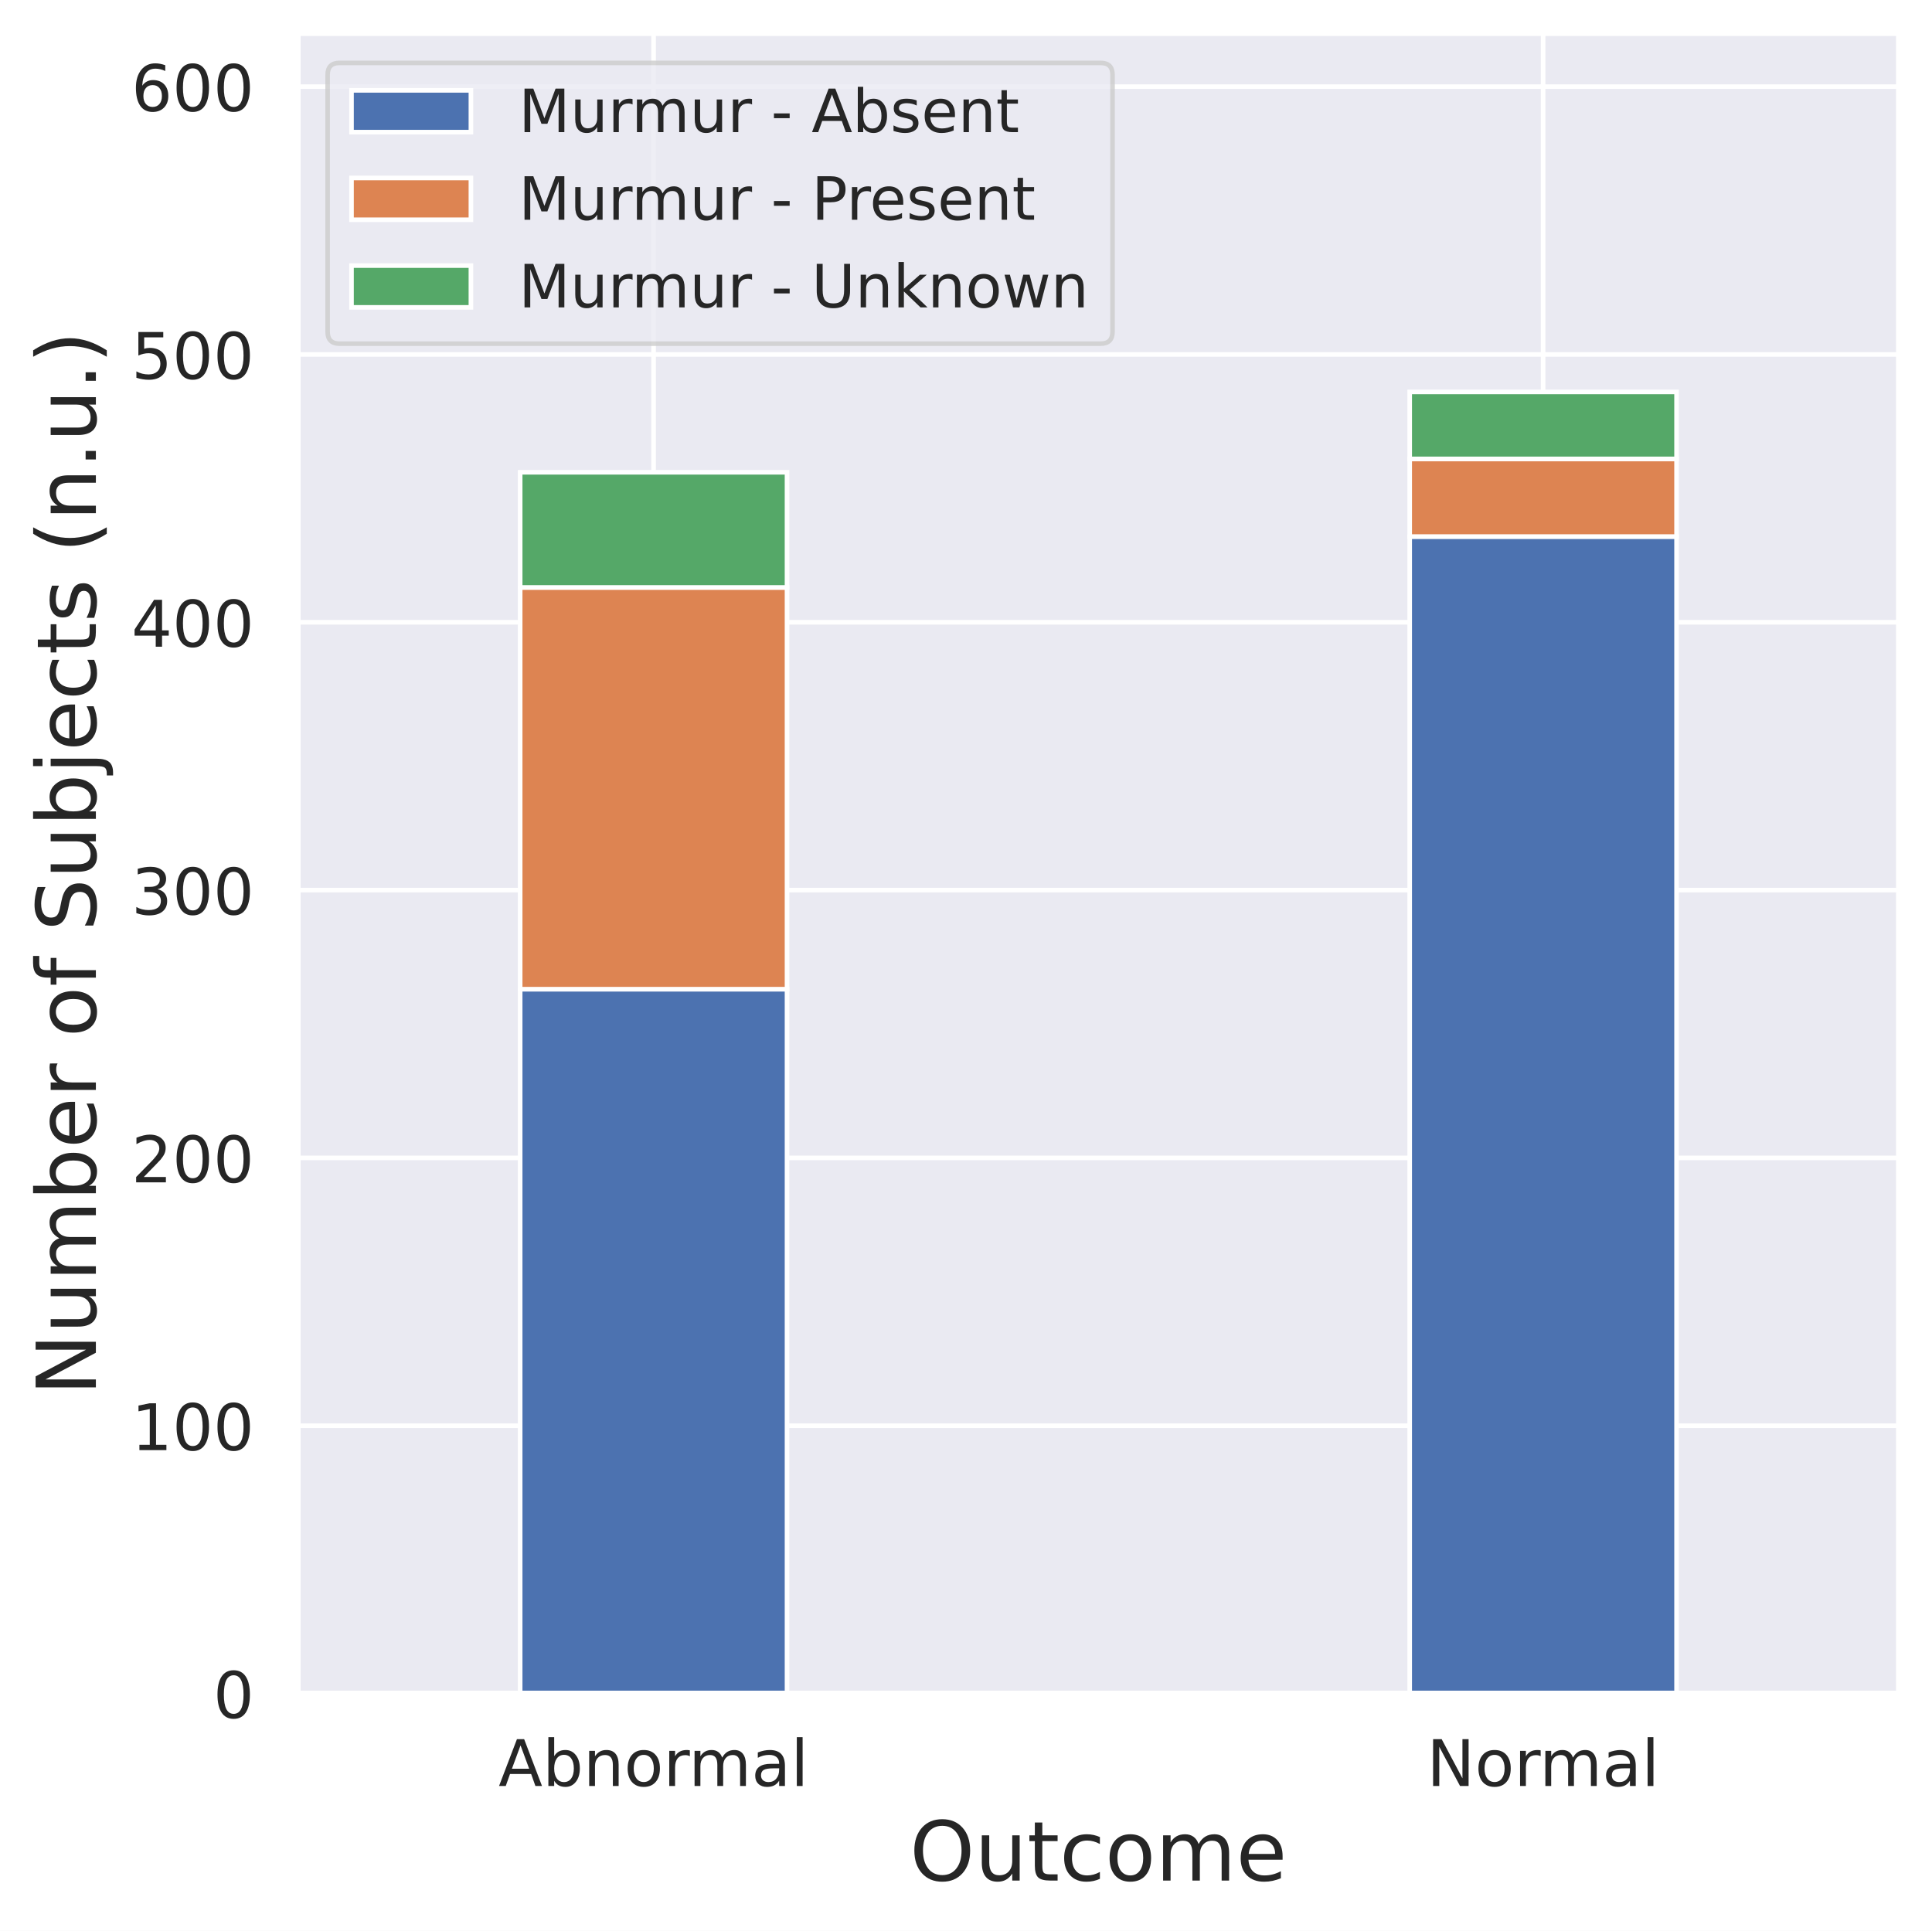
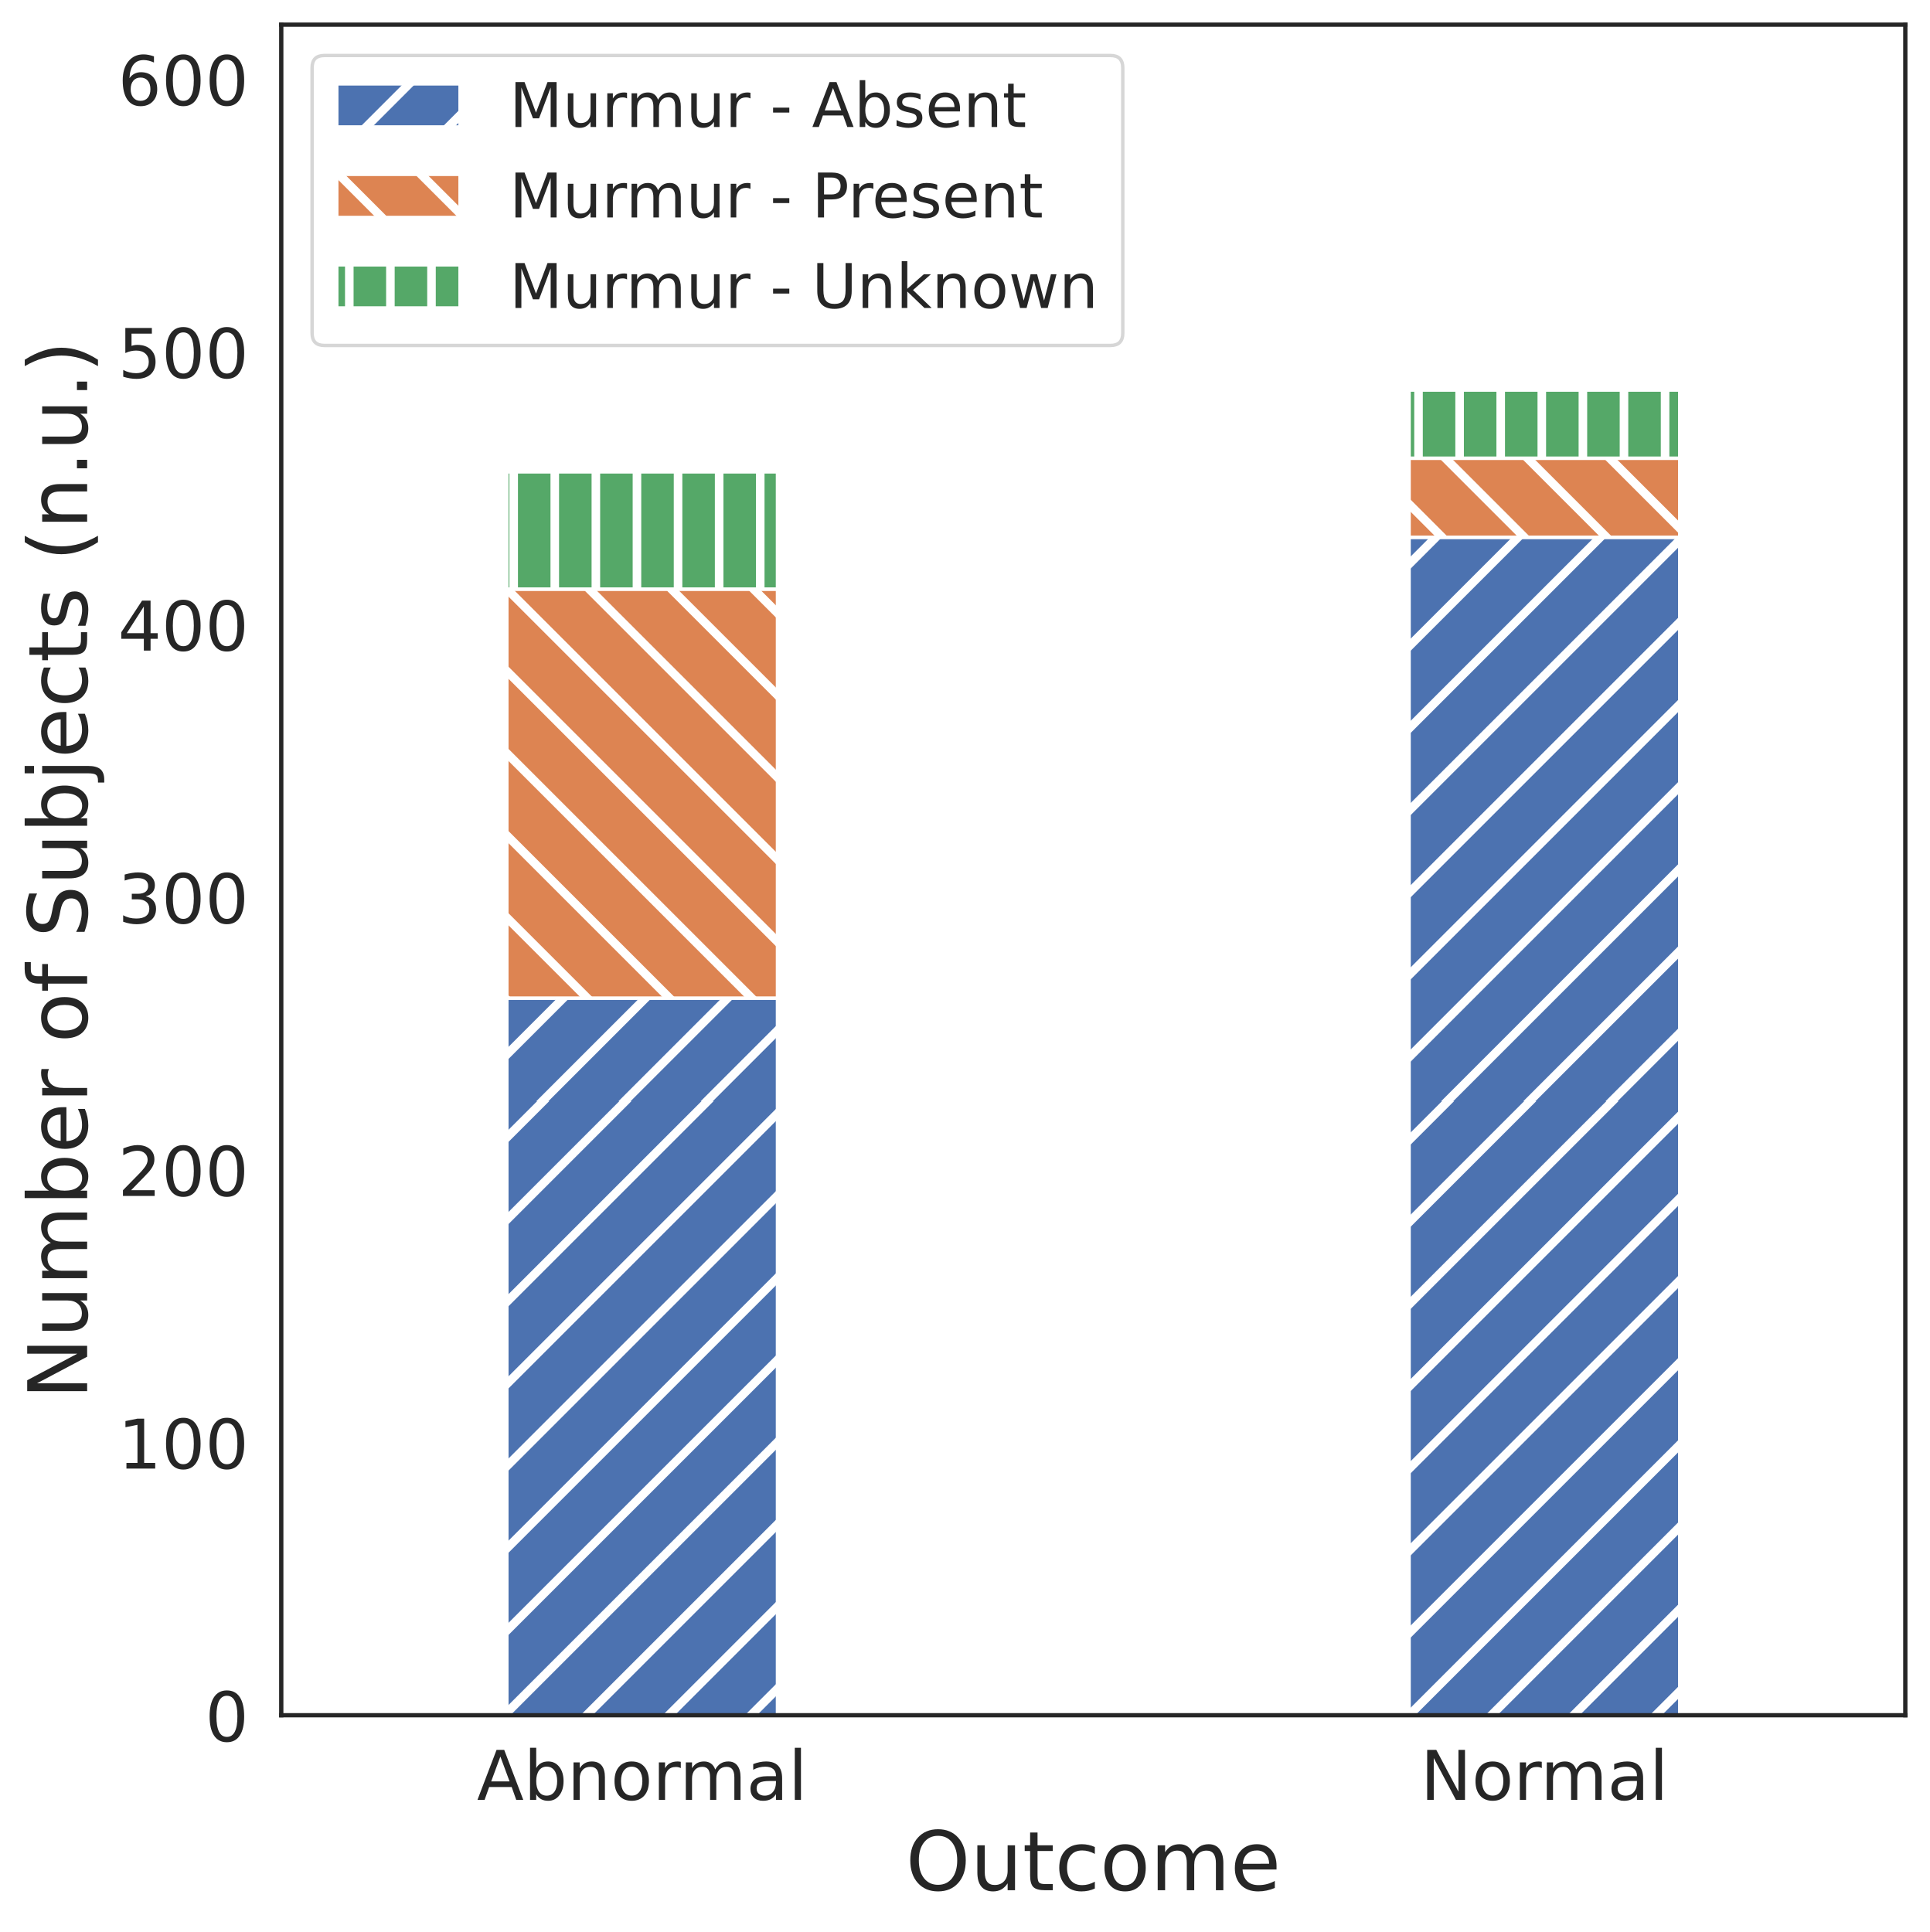
- <svg xmlns="http://www.w3.org/2000/svg" xmlns:xlink="http://www.w3.org/1999/xlink" height="420.49pt" version="1.1" viewBox="0 0 420.703 420.49" width="420.703pt">
+ <svg xmlns="http://www.w3.org/2000/svg" xmlns:xlink="http://www.w3.org/1999/xlink" height="564.064pt" version="1.1" viewBox="0 0 563.383 564.064" width="563.383pt">
  <defs>
    <style type="text/css">*{stroke-linecap:butt;stroke-linejoin:round;}</style>
  </defs>
  <g id="figure_1">
    <g id="patch_1">
-       <path d="M 0 420.49  L 420.703 420.49  L 420.703 0  L 0 0  z " style="fill:#ffffff;" />
+       <path d="M 0 564.064  L 563.383 564.064  L 563.383 0  L 0 0  z " style="fill:#ffffff;" />
    </g>
    <g id="axes_1">
      <g id="patch_2">
-         <path d="M 64.843 368.82  L 413.503 368.82  L 413.503 7.2  L 64.843 7.2  z " style="fill:#eaeaf2;" />
+         <path d="M 82.103 500.78  L 556.183 500.78  L 556.183 7.2  L 82.103 7.2  z " style="fill:#ffffff;" />
      </g>
      <g id="matplotlib.axis_1">
        <g id="xtick_1">
-           <g id="line2d_1">
-             <path clip-path="url(#p088761bc97)" d="M 142.323 368.82  L 142.323 7.2  " style="fill:none;stroke:#ffffff;stroke-linecap:round;" />
-           </g>
          <g id="text_1">
-             <g style="fill:#262626;" transform="translate(108.5634 388.9578)scale(0.14 -0.14)">
+             <g style="fill:#262626;" transform="translate(139.2255 525.4769)scale(0.2 -0.2)">
              <defs>
                <path d="M 34.188 63.188  L 20.797 26.906  L 47.609 26.906  z M 28.609 72.906  L 39.797 72.906  L 67.578 0  L 57.328 0  L 50.688 18.703  L 17.828 18.703  L 11.188 0  L 0.781 0  z " id="DejaVuSans-65" />
                <path d="M 48.688 27.297  Q 48.688 37.203 44.609 42.844  Q 40.531 48.484 33.406 48.484  Q 26.266 48.484 22.188 42.844  Q 18.109 37.203 18.109 27.297  Q 18.109 17.391 22.188 11.75  Q 26.266 6.109 33.406 6.109  Q 40.531 6.109 44.609 11.75  Q 48.688 17.391 48.688 27.297  z M 18.109 46.391  Q 20.953 51.266 25.266 53.625  Q 29.594 56 35.594 56  Q 45.562 56 51.781 48.094  Q 58.016 40.188 58.016 27.297  Q 58.016 14.406 51.781 6.484  Q 45.562 -1.422 35.594 -1.422  Q 29.594 -1.422 25.266 0.953  Q 20.953 3.328 18.109 8.203  L 18.109 0  L 9.078 0  L 9.078 75.984  L 18.109 75.984  z " id="DejaVuSans-98" />
                <path d="M 54.891 33.016  L 54.891 0  L 45.906 0  L 45.906 32.719  Q 45.906 40.484 42.875 44.328  Q 39.844 48.188 33.797 48.188  Q 26.516 48.188 22.312 43.547  Q 18.109 38.922 18.109 30.906  L 18.109 0  L 9.078 0  L 9.078 54.688  L 18.109 54.688  L 18.109 46.188  Q 21.344 51.125 25.703 53.562  Q 30.078 56 35.797 56  Q 45.219 56 50.047 50.172  Q 54.891 44.344 54.891 33.016  z " id="DejaVuSans-110" />
                <path d="M 30.609 48.391  Q 23.391 48.391 19.188 42.75  Q 14.984 37.109 14.984 27.297  Q 14.984 17.484 19.156 11.844  Q 23.344 6.203 30.609 6.203  Q 37.797 6.203 41.984 11.859  Q 46.188 17.531 46.188 27.297  Q 46.188 37.016 41.984 42.703  Q 37.797 48.391 30.609 48.391  z M 30.609 56  Q 42.328 56 49.016 48.375  Q 55.719 40.766 55.719 27.297  Q 55.719 13.875 49.016 6.219  Q 42.328 -1.422 30.609 -1.422  Q 18.844 -1.422 12.172 6.219  Q 5.516 13.875 5.516 27.297  Q 5.516 40.766 12.172 48.375  Q 18.844 56 30.609 56  z " id="DejaVuSans-111" />
                <path d="M 41.109 46.297  Q 39.594 47.172 37.812 47.578  Q 36.031 48 33.891 48  Q 26.266 48 22.188 43.047  Q 18.109 38.094 18.109 28.812  L 18.109 0  L 9.078 0  L 9.078 54.688  L 18.109 54.688  L 18.109 46.188  Q 20.953 51.172 25.484 53.578  Q 30.031 56 36.531 56  Q 37.453 56 38.578 55.875  Q 39.703 55.766 41.062 55.516  z " id="DejaVuSans-114" />
                <path d="M 52 44.188  Q 55.375 50.25 60.062 53.125  Q 64.75 56 71.094 56  Q 79.641 56 84.281 50.016  Q 88.922 44.047 88.922 33.016  L 88.922 0  L 79.891 0  L 79.891 32.719  Q 79.891 40.578 77.094 44.375  Q 74.312 48.188 68.609 48.188  Q 61.625 48.188 57.562 43.547  Q 53.516 38.922 53.516 30.906  L 53.516 0  L 44.484 0  L 44.484 32.719  Q 44.484 40.625 41.703 44.406  Q 38.922 48.188 33.109 48.188  Q 26.219 48.188 22.156 43.531  Q 18.109 38.875 18.109 30.906  L 18.109 0  L 9.078 0  L 9.078 54.688  L 18.109 54.688  L 18.109 46.188  Q 21.188 51.219 25.484 53.609  Q 29.781 56 35.688 56  Q 41.656 56 45.828 52.969  Q 50 49.953 52 44.188  z " id="DejaVuSans-109" />
                <path d="M 34.281 27.484  Q 23.391 27.484 19.188 25  Q 14.984 22.516 14.984 16.5  Q 14.984 11.719 18.141 8.906  Q 21.297 6.109 26.703 6.109  Q 34.188 6.109 38.703 11.406  Q 43.219 16.703 43.219 25.484  L 43.219 27.484  z M 52.203 31.203  L 52.203 0  L 43.219 0  L 43.219 8.297  Q 40.141 3.328 35.547 0.953  Q 30.953 -1.422 24.312 -1.422  Q 15.922 -1.422 10.953 3.297  Q 6 8.016 6 15.922  Q 6 25.141 12.172 29.828  Q 18.359 34.516 30.609 34.516  L 43.219 34.516  L 43.219 35.406  Q 43.219 41.609 39.141 45  Q 35.062 48.391 27.688 48.391  Q 23 48.391 18.547 47.266  Q 14.109 46.141 10.016 43.891  L 10.016 52.203  Q 14.938 54.109 19.578 55.047  Q 24.219 56 28.609 56  Q 40.484 56 46.344 49.844  Q 52.203 43.703 52.203 31.203  z " id="DejaVuSans-97" />
                <path d="M 9.422 75.984  L 18.406 75.984  L 18.406 0  L 9.422 0  z " id="DejaVuSans-108" />
              </defs>
              <use xlink:href="#DejaVuSans-65" />
              <use x="68.408" xlink:href="#DejaVuSans-98" />
              <use x="131.885" xlink:href="#DejaVuSans-110" />
              <use x="195.264" xlink:href="#DejaVuSans-111" />
              <use x="256.445" xlink:href="#DejaVuSans-114" />
              <use x="295.809" xlink:href="#DejaVuSans-109" />
              <use x="393.221" xlink:href="#DejaVuSans-97" />
              <use x="454.5" xlink:href="#DejaVuSans-108" />
            </g>
          </g>
        </g>
        <g id="xtick_2">
-           <g id="line2d_2">
-             <path clip-path="url(#p088761bc97)" d="M 336.023 368.82  L 336.023 7.2  " style="fill:none;stroke:#ffffff;stroke-linecap:round;" />
-           </g>
          <g id="text_2">
-             <g style="fill:#262626;" transform="translate(310.6952 388.9578)scale(0.14 -0.14)">
+             <g style="fill:#262626;" transform="translate(414.6486 525.4769)scale(0.2 -0.2)">
              <defs>
                <path d="M 9.812 72.906  L 23.094 72.906  L 55.422 11.922  L 55.422 72.906  L 64.984 72.906  L 64.984 0  L 51.703 0  L 19.391 60.984  L 19.391 0  L 9.812 0  z " id="DejaVuSans-78" />
              </defs>
              <use xlink:href="#DejaVuSans-78" />
              <use x="74.805" xlink:href="#DejaVuSans-111" />
              <use x="135.986" xlink:href="#DejaVuSans-114" />
              <use x="175.35" xlink:href="#DejaVuSans-109" />
              <use x="272.762" xlink:href="#DejaVuSans-97" />
              <use x="334.041" xlink:href="#DejaVuSans-108" />
            </g>
          </g>
        </g>
        <g id="text_3">
-           <g style="fill:#262626;" transform="translate(198.0966 409.5466)scale(0.18 -0.18)">
+           <g style="fill:#262626;" transform="translate(264.3737 551.8725)scale(0.24 -0.24)">
            <defs>
              <path d="M 39.406 66.219  Q 28.656 66.219 22.328 58.203  Q 16.016 50.203 16.016 36.375  Q 16.016 22.609 22.328 14.594  Q 28.656 6.594 39.406 6.594  Q 50.141 6.594 56.422 14.594  Q 62.703 22.609 62.703 36.375  Q 62.703 50.203 56.422 58.203  Q 50.141 66.219 39.406 66.219  z M 39.406 74.219  Q 54.734 74.219 63.906 63.938  Q 73.094 53.656 73.094 36.375  Q 73.094 19.141 63.906 8.859  Q 54.734 -1.422 39.406 -1.422  Q 24.031 -1.422 14.812 8.828  Q 5.609 19.094 5.609 36.375  Q 5.609 53.656 14.812 63.938  Q 24.031 74.219 39.406 74.219  z " id="DejaVuSans-79" />
              <path d="M 8.5 21.578  L 8.5 54.688  L 17.484 54.688  L 17.484 21.922  Q 17.484 14.156 20.5 10.266  Q 23.531 6.391 29.594 6.391  Q 36.859 6.391 41.078 11.031  Q 45.312 15.672 45.312 23.688  L 45.312 54.688  L 54.297 54.688  L 54.297 0  L 45.312 0  L 45.312 8.406  Q 42.047 3.422 37.719 1  Q 33.406 -1.422 27.688 -1.422  Q 18.266 -1.422 13.375 4.438  Q 8.5 10.297 8.5 21.578  z M 31.109 56  z " id="DejaVuSans-117" />
              <path d="M 18.312 70.219  L 18.312 54.688  L 36.812 54.688  L 36.812 47.703  L 18.312 47.703  L 18.312 18.016  Q 18.312 11.328 20.141 9.422  Q 21.969 7.516 27.594 7.516  L 36.812 7.516  L 36.812 0  L 27.594 0  Q 17.188 0 13.234 3.875  Q 9.281 7.766 9.281 18.016  L 9.281 47.703  L 2.688 47.703  L 2.688 54.688  L 9.281 54.688  L 9.281 70.219  z " id="DejaVuSans-116" />
              <path d="M 48.781 52.594  L 48.781 44.188  Q 44.969 46.297 41.141 47.344  Q 37.312 48.391 33.406 48.391  Q 24.656 48.391 19.812 42.844  Q 14.984 37.312 14.984 27.297  Q 14.984 17.281 19.812 11.734  Q 24.656 6.203 33.406 6.203  Q 37.312 6.203 41.141 7.25  Q 44.969 8.297 48.781 10.406  L 48.781 2.094  Q 45.016 0.344 40.984 -0.531  Q 36.969 -1.422 32.422 -1.422  Q 20.062 -1.422 12.781 6.344  Q 5.516 14.109 5.516 27.297  Q 5.516 40.672 12.859 48.328  Q 20.219 56 33.016 56  Q 37.156 56 41.109 55.141  Q 45.062 54.297 48.781 52.594  z " id="DejaVuSans-99" />
              <path d="M 56.203 29.594  L 56.203 25.203  L 14.891 25.203  Q 15.484 15.922 20.484 11.062  Q 25.484 6.203 34.422 6.203  Q 39.594 6.203 44.453 7.469  Q 49.312 8.734 54.109 11.281  L 54.109 2.781  Q 49.266 0.734 44.188 -0.344  Q 39.109 -1.422 33.891 -1.422  Q 20.797 -1.422 13.156 6.188  Q 5.516 13.812 5.516 26.812  Q 5.516 40.234 12.766 48.109  Q 20.016 56 32.328 56  Q 43.359 56 49.781 48.891  Q 56.203 41.797 56.203 29.594  z M 47.219 32.234  Q 47.125 39.594 43.094 43.984  Q 39.062 48.391 32.422 48.391  Q 24.906 48.391 20.391 44.141  Q 15.875 39.891 15.188 32.172  z " id="DejaVuSans-101" />
            </defs>
            <use xlink:href="#DejaVuSans-79" />
            <use x="78.711" xlink:href="#DejaVuSans-117" />
            <use x="142.09" xlink:href="#DejaVuSans-116" />
            <use x="181.299" xlink:href="#DejaVuSans-99" />
            <use x="236.279" xlink:href="#DejaVuSans-111" />
            <use x="297.461" xlink:href="#DejaVuSans-109" />
            <use x="394.873" xlink:href="#DejaVuSans-101" />
          </g>
        </g>
      </g>
      <g id="matplotlib.axis_2">
        <g id="ytick_1">
-           <g id="line2d_3">
-             <path clip-path="url(#p088761bc97)" d="M 64.843 368.82  L 413.503 368.82  " style="fill:none;stroke:#ffffff;stroke-linecap:round;" />
-           </g>
          <g id="text_4">
-             <g style="fill:#262626;" transform="translate(46.43563 374.1389)scale(0.14 -0.14)">
+             <g style="fill:#262626;" transform="translate(59.8775 508.3784)scale(0.2 -0.2)">
              <defs>
                <path d="M 31.781 66.406  Q 24.172 66.406 20.328 58.906  Q 16.5 51.422 16.5 36.375  Q 16.5 21.391 20.328 13.891  Q 24.172 6.391 31.781 6.391  Q 39.453 6.391 43.281 13.891  Q 47.125 21.391 47.125 36.375  Q 47.125 51.422 43.281 58.906  Q 39.453 66.406 31.781 66.406  z M 31.781 74.219  Q 44.047 74.219 50.516 64.516  Q 56.984 54.828 56.984 36.375  Q 56.984 17.969 50.516 8.266  Q 44.047 -1.422 31.781 -1.422  Q 19.531 -1.422 13.062 8.266  Q 6.594 17.969 6.594 36.375  Q 6.594 54.828 13.062 64.516  Q 19.531 74.219 31.781 74.219  z " id="DejaVuSans-48" />
              </defs>
              <use xlink:href="#DejaVuSans-48" />
            </g>
          </g>
        </g>
        <g id="ytick_2">
-           <g id="line2d_4">
-             <path clip-path="url(#p088761bc97)" d="M 64.843 310.494  L 413.503 310.494  " style="fill:none;stroke:#ffffff;stroke-linecap:round;" />
-           </g>
          <g id="text_5">
-             <g style="fill:#262626;" transform="translate(28.62063 315.8131)scale(0.14 -0.14)">
+             <g style="fill:#262626;" transform="translate(34.4275 428.7688)scale(0.2 -0.2)">
              <defs>
                <path d="M 12.406 8.297  L 28.516 8.297  L 28.516 63.922  L 10.984 60.406  L 10.984 69.391  L 28.422 72.906  L 38.281 72.906  L 38.281 8.297  L 54.391 8.297  L 54.391 0  L 12.406 0  z " id="DejaVuSans-49" />
              </defs>
              <use xlink:href="#DejaVuSans-49" />
              <use x="63.623" xlink:href="#DejaVuSans-48" />
              <use x="127.246" xlink:href="#DejaVuSans-48" />
            </g>
          </g>
        </g>
        <g id="ytick_3">
-           <g id="line2d_5">
-             <path clip-path="url(#p088761bc97)" d="M 64.843 252.168  L 413.503 252.168  " style="fill:none;stroke:#ffffff;stroke-linecap:round;" />
-           </g>
          <g id="text_6">
-             <g style="fill:#262626;" transform="translate(28.62063 257.4873)scale(0.14 -0.14)">
+             <g style="fill:#262626;" transform="translate(34.4275 349.1591)scale(0.2 -0.2)">
              <defs>
                <path d="M 19.188 8.297  L 53.609 8.297  L 53.609 0  L 7.328 0  L 7.328 8.297  Q 12.938 14.109 22.625 23.891  Q 32.328 33.688 34.812 36.531  Q 39.547 41.844 41.422 45.531  Q 43.312 49.219 43.312 52.781  Q 43.312 58.594 39.234 62.25  Q 35.156 65.922 28.609 65.922  Q 23.969 65.922 18.812 64.312  Q 13.672 62.703 7.812 59.422  L 7.812 69.391  Q 13.766 71.781 18.938 73  Q 24.125 74.219 28.422 74.219  Q 39.75 74.219 46.484 68.547  Q 53.219 62.891 53.219 53.422  Q 53.219 48.922 51.531 44.891  Q 49.859 40.875 45.406 35.406  Q 44.188 33.984 37.641 27.219  Q 31.109 20.453 19.188 8.297  z " id="DejaVuSans-50" />
              </defs>
              <use xlink:href="#DejaVuSans-50" />
              <use x="63.623" xlink:href="#DejaVuSans-48" />
              <use x="127.246" xlink:href="#DejaVuSans-48" />
            </g>
          </g>
        </g>
        <g id="ytick_4">
-           <g id="line2d_6">
-             <path clip-path="url(#p088761bc97)" d="M 64.843 193.843  L 413.503 193.843  " style="fill:none;stroke:#ffffff;stroke-linecap:round;" />
-           </g>
          <g id="text_7">
-             <g style="fill:#262626;" transform="translate(28.62063 199.1615)scale(0.14 -0.14)">
+             <g style="fill:#262626;" transform="translate(34.4275 269.5494)scale(0.2 -0.2)">
              <defs>
                <path d="M 40.578 39.312  Q 47.656 37.797 51.625 33  Q 55.609 28.219 55.609 21.188  Q 55.609 10.406 48.188 4.484  Q 40.766 -1.422 27.094 -1.422  Q 22.516 -1.422 17.656 -0.516  Q 12.797 0.391 7.625 2.203  L 7.625 11.719  Q 11.719 9.328 16.594 8.109  Q 21.484 6.891 26.812 6.891  Q 36.078 6.891 40.938 10.547  Q 45.797 14.203 45.797 21.188  Q 45.797 27.641 41.281 31.266  Q 36.766 34.906 28.719 34.906  L 20.219 34.906  L 20.219 43.016  L 29.109 43.016  Q 36.375 43.016 40.234 45.922  Q 44.094 48.828 44.094 54.297  Q 44.094 59.906 40.109 62.906  Q 36.141 65.922 28.719 65.922  Q 24.656 65.922 20.016 65.031  Q 15.375 64.156 9.812 62.312  L 9.812 71.094  Q 15.438 72.656 20.344 73.438  Q 25.25 74.219 29.594 74.219  Q 40.828 74.219 47.359 69.109  Q 53.906 64.016 53.906 55.328  Q 53.906 49.266 50.438 45.094  Q 46.969 40.922 40.578 39.312  z " id="DejaVuSans-51" />
              </defs>
              <use xlink:href="#DejaVuSans-51" />
              <use x="63.623" xlink:href="#DejaVuSans-48" />
              <use x="127.246" xlink:href="#DejaVuSans-48" />
            </g>
          </g>
        </g>
        <g id="ytick_5">
-           <g id="line2d_7">
-             <path clip-path="url(#p088761bc97)" d="M 64.843 135.517  L 413.503 135.517  " style="fill:none;stroke:#ffffff;stroke-linecap:round;" />
-           </g>
          <g id="text_8">
-             <g style="fill:#262626;" transform="translate(28.62063 140.8357)scale(0.14 -0.14)">
+             <g style="fill:#262626;" transform="translate(34.4275 189.9397)scale(0.2 -0.2)">
              <defs>
                <path d="M 37.797 64.312  L 12.891 25.391  L 37.797 25.391  z M 35.203 72.906  L 47.609 72.906  L 47.609 25.391  L 58.016 25.391  L 58.016 17.188  L 47.609 17.188  L 47.609 0  L 37.797 0  L 37.797 17.188  L 4.891 17.188  L 4.891 26.703  z " id="DejaVuSans-52" />
              </defs>
              <use xlink:href="#DejaVuSans-52" />
              <use x="63.623" xlink:href="#DejaVuSans-48" />
              <use x="127.246" xlink:href="#DejaVuSans-48" />
            </g>
          </g>
        </g>
        <g id="ytick_6">
-           <g id="line2d_8">
-             <path clip-path="url(#p088761bc97)" d="M 64.843 77.191  L 413.503 77.191  " style="fill:none;stroke:#ffffff;stroke-linecap:round;" />
-           </g>
          <g id="text_9">
-             <g style="fill:#262626;" transform="translate(28.62063 82.50987)scale(0.14 -0.14)">
+             <g style="fill:#262626;" transform="translate(34.4275 110.33)scale(0.2 -0.2)">
              <defs>
                <path d="M 10.797 72.906  L 49.516 72.906  L 49.516 64.594  L 19.828 64.594  L 19.828 46.734  Q 21.969 47.469 24.109 47.828  Q 26.266 48.188 28.422 48.188  Q 40.625 48.188 47.75 41.5  Q 54.891 34.812 54.891 23.391  Q 54.891 11.625 47.562 5.094  Q 40.234 -1.422 26.906 -1.422  Q 22.312 -1.422 17.547 -0.641  Q 12.797 0.141 7.719 1.703  L 7.719 11.625  Q 12.109 9.234 16.797 8.062  Q 21.484 6.891 26.703 6.891  Q 35.156 6.891 40.078 11.328  Q 45.016 15.766 45.016 23.391  Q 45.016 31 40.078 35.438  Q 35.156 39.891 26.703 39.891  Q 22.75 39.891 18.812 39.016  Q 14.891 38.141 10.797 36.281  z " id="DejaVuSans-53" />
              </defs>
              <use xlink:href="#DejaVuSans-53" />
              <use x="63.623" xlink:href="#DejaVuSans-48" />
              <use x="127.246" xlink:href="#DejaVuSans-48" />
            </g>
          </g>
        </g>
        <g id="ytick_7">
-           <g id="line2d_9">
-             <path clip-path="url(#p088761bc97)" d="M 64.843 18.865  L 413.503 18.865  " style="fill:none;stroke:#ffffff;stroke-linecap:round;" />
-           </g>
          <g id="text_10">
-             <g style="fill:#262626;" transform="translate(28.62063 24.18407)scale(0.14 -0.14)">
+             <g style="fill:#262626;" transform="translate(34.4275 30.72037)scale(0.2 -0.2)">
              <defs>
                <path d="M 33.016 40.375  Q 26.375 40.375 22.484 35.828  Q 18.609 31.297 18.609 23.391  Q 18.609 15.531 22.484 10.953  Q 26.375 6.391 33.016 6.391  Q 39.656 6.391 43.531 10.953  Q 47.406 15.531 47.406 23.391  Q 47.406 31.297 43.531 35.828  Q 39.656 40.375 33.016 40.375  z M 52.594 71.297  L 52.594 62.312  Q 48.875 64.062 45.094 64.984  Q 41.312 65.922 37.594 65.922  Q 27.828 65.922 22.672 59.328  Q 17.531 52.734 16.797 39.406  Q 19.672 43.656 24.016 45.922  Q 28.375 48.188 33.594 48.188  Q 44.578 48.188 50.953 41.516  Q 57.328 34.859 57.328 23.391  Q 57.328 12.156 50.688 5.359  Q 44.047 -1.422 33.016 -1.422  Q 20.359 -1.422 13.672 8.266  Q 6.984 17.969 6.984 36.375  Q 6.984 53.656 15.188 63.938  Q 23.391 74.219 37.203 74.219  Q 40.922 74.219 44.703 73.484  Q 48.484 72.75 52.594 71.297  z " id="DejaVuSans-54" />
              </defs>
              <use xlink:href="#DejaVuSans-54" />
              <use x="63.623" xlink:href="#DejaVuSans-48" />
              <use x="127.246" xlink:href="#DejaVuSans-48" />
            </g>
          </g>
        </g>
        <g id="text_11">
-           <g style="fill:#262626;" transform="translate(20.87719 303.9061)rotate(-90)scale(0.18 -0.18)">
+           <g style="fill:#262626;" transform="translate(25.43625 408.5181)rotate(-90)scale(0.24 -0.24)">
            <defs>
              <path id="DejaVuSans-32" />
              <path d="M 37.109 75.984  L 37.109 68.5  L 28.516 68.5  Q 23.688 68.5 21.797 66.547  Q 19.922 64.594 19.922 59.516  L 19.922 54.688  L 34.719 54.688  L 34.719 47.703  L 19.922 47.703  L 19.922 0  L 10.891 0  L 10.891 47.703  L 2.297 47.703  L 2.297 54.688  L 10.891 54.688  L 10.891 58.5  Q 10.891 67.625 15.141 71.797  Q 19.391 75.984 28.609 75.984  z " id="DejaVuSans-102" />
              <path d="M 53.516 70.516  L 53.516 60.891  Q 47.906 63.578 42.922 64.891  Q 37.938 66.219 33.297 66.219  Q 25.25 66.219 20.875 63.094  Q 16.5 59.969 16.5 54.203  Q 16.5 49.359 19.406 46.891  Q 22.312 44.438 30.422 42.922  L 36.375 41.703  Q 47.406 39.594 52.656 34.297  Q 57.906 29 57.906 20.125  Q 57.906 9.516 50.797 4.047  Q 43.703 -1.422 29.984 -1.422  Q 24.812 -1.422 18.969 -0.25  Q 13.141 0.922 6.891 3.219  L 6.891 13.375  Q 12.891 10.016 18.656 8.297  Q 24.422 6.594 29.984 6.594  Q 38.422 6.594 43.016 9.906  Q 47.609 13.234 47.609 19.391  Q 47.609 24.75 44.312 27.781  Q 41.016 30.812 33.5 32.328  L 27.484 33.5  Q 16.453 35.688 11.516 40.375  Q 6.594 45.062 6.594 53.422  Q 6.594 63.094 13.406 68.656  Q 20.219 74.219 32.172 74.219  Q 37.312 74.219 42.625 73.281  Q 47.953 72.359 53.516 70.516  z " id="DejaVuSans-83" />
              <path d="M 9.422 54.688  L 18.406 54.688  L 18.406 -0.984  Q 18.406 -11.422 14.422 -16.109  Q 10.453 -20.797 1.609 -20.797  L -1.812 -20.797  L -1.812 -13.188  L 0.594 -13.188  Q 5.719 -13.188 7.562 -10.812  Q 9.422 -8.453 9.422 -0.984  z M 9.422 75.984  L 18.406 75.984  L 18.406 64.594  L 9.422 64.594  z " id="DejaVuSans-106" />
              <path d="M 44.281 53.078  L 44.281 44.578  Q 40.484 46.531 36.375 47.5  Q 32.281 48.484 27.875 48.484  Q 21.188 48.484 17.844 46.438  Q 14.5 44.391 14.5 40.281  Q 14.5 37.156 16.891 35.375  Q 19.281 33.594 26.516 31.984  L 29.594 31.297  Q 39.156 29.25 43.188 25.516  Q 47.219 21.781 47.219 15.094  Q 47.219 7.469 41.188 3.016  Q 35.156 -1.422 24.609 -1.422  Q 20.219 -1.422 15.453 -0.562  Q 10.688 0.297 5.422 2  L 5.422 11.281  Q 10.406 8.688 15.234 7.391  Q 20.062 6.109 24.812 6.109  Q 31.156 6.109 34.562 8.281  Q 37.984 10.453 37.984 14.406  Q 37.984 18.062 35.516 20.016  Q 33.062 21.969 24.703 23.781  L 21.578 24.516  Q 13.234 26.266 9.516 29.906  Q 5.812 33.547 5.812 39.891  Q 5.812 47.609 11.281 51.797  Q 16.75 56 26.812 56  Q 31.781 56 36.172 55.266  Q 40.578 54.547 44.281 53.078  z " id="DejaVuSans-115" />
              <path d="M 31 75.875  Q 24.469 64.656 21.281 53.656  Q 18.109 42.672 18.109 31.391  Q 18.109 20.125 21.312 9.062  Q 24.516 -2 31 -13.188  L 23.188 -13.188  Q 15.875 -1.703 12.234 9.375  Q 8.594 20.453 8.594 31.391  Q 8.594 42.281 12.203 53.312  Q 15.828 64.359 23.188 75.875  z " id="DejaVuSans-40" />
              <path d="M 10.688 12.406  L 21 12.406  L 21 0  L 10.688 0  z " id="DejaVuSans-46" />
              <path d="M 8.016 75.875  L 15.828 75.875  Q 23.141 64.359 26.781 53.312  Q 30.422 42.281 30.422 31.391  Q 30.422 20.453 26.781 9.375  Q 23.141 -1.703 15.828 -13.188  L 8.016 -13.188  Q 14.5 -2 17.703 9.062  Q 20.906 20.125 20.906 31.391  Q 20.906 42.672 17.703 53.656  Q 14.5 64.656 8.016 75.875  z " id="DejaVuSans-41" />
            </defs>
            <use xlink:href="#DejaVuSans-78" />
            <use x="74.805" xlink:href="#DejaVuSans-117" />
            <use x="138.184" xlink:href="#DejaVuSans-109" />
            <use x="235.596" xlink:href="#DejaVuSans-98" />
            <use x="299.072" xlink:href="#DejaVuSans-101" />
            <use x="360.596" xlink:href="#DejaVuSans-114" />
            <use x="401.709" xlink:href="#DejaVuSans-32" />
            <use x="433.496" xlink:href="#DejaVuSans-111" />
            <use x="494.678" xlink:href="#DejaVuSans-102" />
            <use x="529.883" xlink:href="#DejaVuSans-32" />
            <use x="561.67" xlink:href="#DejaVuSans-83" />
            <use x="625.146" xlink:href="#DejaVuSans-117" />
            <use x="688.525" xlink:href="#DejaVuSans-98" />
            <use x="752.002" xlink:href="#DejaVuSans-106" />
            <use x="779.785" xlink:href="#DejaVuSans-101" />
            <use x="841.309" xlink:href="#DejaVuSans-99" />
            <use x="896.289" xlink:href="#DejaVuSans-116" />
            <use x="935.498" xlink:href="#DejaVuSans-115" />
            <use x="987.598" xlink:href="#DejaVuSans-32" />
            <use x="1019.385" xlink:href="#DejaVuSans-40" />
            <use x="1058.398" xlink:href="#DejaVuSans-110" />
            <use x="1121.777" xlink:href="#DejaVuSans-46" />
            <use x="1153.564" xlink:href="#DejaVuSans-117" />
            <use x="1216.943" xlink:href="#DejaVuSans-46" />
            <use x="1248.73" xlink:href="#DejaVuSans-41" />
          </g>
        </g>
      </g>
      <g id="patch_3">
-         <path clip-path="url(#p088761bc97)" d="M 113.268 368.82  L 171.378 368.82  L 171.378 215.423  L 113.268 215.423  z " style="fill:#4c72b0;stroke:#ffffff;stroke-linejoin:miter;" />
+         <path clip-path="url(#p13480ea7cc)" d="M 147.947 500.78  L 226.96 500.78  L 226.96 291.407  L 147.947 291.407  z " style="fill:url(#h28658160ae);stroke:#ffffff;stroke-linejoin:miter;" />
      </g>
      <g id="patch_4">
-         <path clip-path="url(#p088761bc97)" d="M 306.968 368.82  L 365.078 368.82  L 365.078 116.853  L 306.968 116.853  z " style="fill:#4c72b0;stroke:#ffffff;stroke-linejoin:miter;" />
+         <path clip-path="url(#p13480ea7cc)" d="M 411.325 500.78  L 490.338 500.78  L 490.338 156.866  L 411.325 156.866  z " style="fill:url(#h28658160ae);stroke:#ffffff;stroke-linejoin:miter;" />
      </g>
      <g id="patch_5">
-         <path clip-path="url(#p088761bc97)" d="M 113.268 215.423  L 171.378 215.423  L 171.378 127.934  L 113.268 127.934  z " style="fill:#dd8452;stroke:#ffffff;stroke-linejoin:miter;" />
+         <path clip-path="url(#p13480ea7cc)" d="M 147.947 291.407  L 226.96 291.407  L 226.96 171.992  L 147.947 171.992  z " style="fill:url(#h23bd587da6);stroke:#ffffff;stroke-linejoin:miter;" />
      </g>
      <g id="patch_6">
-         <path clip-path="url(#p088761bc97)" d="M 306.968 116.853  L 365.078 116.853  L 365.078 99.938  L 306.968 99.938  z " style="fill:#dd8452;stroke:#ffffff;stroke-linejoin:miter;" />
+         <path clip-path="url(#p13480ea7cc)" d="M 411.325 156.866  L 490.338 156.866  L 490.338 133.779  L 411.325 133.779  z " style="fill:url(#h23bd587da6);stroke:#ffffff;stroke-linejoin:miter;" />
      </g>
      <g id="patch_7">
-         <path clip-path="url(#p088761bc97)" d="M 113.268 127.934  L 171.378 127.934  L 171.378 102.854  L 113.268 102.854  z " style="fill:#55a868;stroke:#ffffff;stroke-linejoin:miter;" />
+         <path clip-path="url(#p13480ea7cc)" d="M 147.947 171.992  L 226.96 171.992  L 226.96 137.76  L 147.947 137.76  z " style="fill:url(#hb7b09a777a);stroke:#ffffff;stroke-linejoin:miter;" />
      </g>
      <g id="patch_8">
-         <path clip-path="url(#p088761bc97)" d="M 306.968 99.938  L 365.078 99.938  L 365.078 85.357  L 306.968 85.357  z " style="fill:#55a868;stroke:#ffffff;stroke-linejoin:miter;" />
+         <path clip-path="url(#p13480ea7cc)" d="M 411.325 133.779  L 490.338 133.779  L 490.338 113.877  L 411.325 113.877  z " style="fill:url(#hb7b09a777a);stroke:#ffffff;stroke-linejoin:miter;" />
      </g>
      <g id="patch_9">
-         <path d="M 64.843 368.82  L 64.843 7.2  " style="fill:none;stroke:#ffffff;stroke-linecap:square;stroke-linejoin:miter;stroke-width:1.25;" />
+         <path d="M 82.103 500.78  L 82.103 7.2  " style="fill:none;stroke:#262626;stroke-linecap:square;stroke-linejoin:miter;stroke-width:1.25;" />
      </g>
      <g id="patch_10">
-         <path d="M 413.503 368.82  L 413.503 7.2  " style="fill:none;stroke:#ffffff;stroke-linecap:square;stroke-linejoin:miter;stroke-width:1.25;" />
+         <path d="M 556.183 500.78  L 556.183 7.2  " style="fill:none;stroke:#262626;stroke-linecap:square;stroke-linejoin:miter;stroke-width:1.25;" />
      </g>
      <g id="patch_11">
-         <path d="M 64.843 368.82  L 413.503 368.82  " style="fill:none;stroke:#ffffff;stroke-linecap:square;stroke-linejoin:miter;stroke-width:1.25;" />
+         <path d="M 82.103 500.78  L 556.183 500.78  " style="fill:none;stroke:#262626;stroke-linecap:square;stroke-linejoin:miter;stroke-width:1.25;" />
      </g>
      <g id="patch_12">
-         <path d="M 64.843 7.2  L 413.503 7.2  " style="fill:none;stroke:#ffffff;stroke-linecap:square;stroke-linejoin:miter;stroke-width:1.25;" />
+         <path d="M 82.103 7.2  L 556.183 7.2  " style="fill:none;stroke:#262626;stroke-linecap:square;stroke-linejoin:miter;stroke-width:1.25;" />
      </g>
      <g id="legend_1">
        <g id="patch_13">
-           <path d="M 73.943 74.845  L 239.659 74.845  Q 242.259 74.845 242.259 72.245  L 242.259 16.3  Q 242.259 13.7 239.659 13.7  L 73.943 13.7  Q 71.343 13.7 71.343 16.3  L 71.343 72.245  Q 71.343 74.845 73.943 74.845  z " style="fill:#eaeaf2;opacity:0.8;stroke:#cccccc;stroke-linejoin:miter;" />
+           <path d="M 94.703 100.862  L 324.155 100.862  Q 327.755 100.862 327.755 97.262  L 327.755 19.8  Q 327.755 16.2 324.155 16.2  L 94.703 16.2  Q 91.103 16.2 91.103 19.8  L 91.103 97.262  Q 91.103 100.862 94.703 100.862  z " style="fill:#ffffff;opacity:0.8;stroke:#cccccc;stroke-linejoin:miter;" />
        </g>
        <g id="patch_14">
-           <path d="M 76.543 28.778  L 102.543 28.778  L 102.543 19.678  L 76.543 19.678  z " style="fill:#4c72b0;stroke:#ffffff;stroke-linejoin:miter;" />
+           <path d="M 98.302 37.077  L 134.303 37.077  L 134.303 24.477  L 98.302 24.477  z " style="fill:url(#h28658160ae);stroke:#ffffff;stroke-linejoin:miter;" />
        </g>
        <g id="text_12">
-           <g style="fill:#262626;" transform="translate(112.9431 28.77797)scale(0.13 -0.13)">
+           <g style="fill:#262626;" transform="translate(148.7025 37.07719)scale(0.18 -0.18)">
            <defs>
              <path d="M 9.812 72.906  L 24.516 72.906  L 43.109 23.297  L 61.812 72.906  L 76.516 72.906  L 76.516 0  L 66.891 0  L 66.891 64.016  L 48.094 14.016  L 38.188 14.016  L 19.391 64.016  L 19.391 0  L 9.812 0  z " id="DejaVuSans-77" />
              <path d="M 4.891 31.391  L 31.203 31.391  L 31.203 23.391  L 4.891 23.391  z " id="DejaVuSans-45" />
            </defs>
            <use xlink:href="#DejaVuSans-77" />
            <use x="86.279" xlink:href="#DejaVuSans-117" />
            <use x="149.658" xlink:href="#DejaVuSans-114" />
            <use x="189.021" xlink:href="#DejaVuSans-109" />
            <use x="286.434" xlink:href="#DejaVuSans-117" />
            <use x="349.812" xlink:href="#DejaVuSans-114" />
            <use x="390.926" xlink:href="#DejaVuSans-32" />
            <use x="422.713" xlink:href="#DejaVuSans-45" />
            <use x="458.797" xlink:href="#DejaVuSans-32" />
            <use x="490.584" xlink:href="#DejaVuSans-65" />
            <use x="558.992" xlink:href="#DejaVuSans-98" />
            <use x="622.469" xlink:href="#DejaVuSans-115" />
            <use x="674.568" xlink:href="#DejaVuSans-101" />
            <use x="736.092" xlink:href="#DejaVuSans-110" />
            <use x="799.471" xlink:href="#DejaVuSans-116" />
          </g>
        </g>
        <g id="patch_15">
-           <path d="M 76.543 47.86  L 102.543 47.86  L 102.543 38.76  L 76.543 38.76  z " style="fill:#dd8452;stroke:#ffffff;stroke-linejoin:miter;" />
+           <path d="M 98.302 63.498  L 134.303 63.498  L 134.303 50.898  L 98.302 50.898  z " style="fill:url(#h23bd587da6);stroke:#ffffff;stroke-linejoin:miter;" />
        </g>
        <g id="text_13">
-           <g style="fill:#262626;" transform="translate(112.9431 47.85953)scale(0.13 -0.13)">
+           <g style="fill:#262626;" transform="translate(148.7025 63.49781)scale(0.18 -0.18)">
            <defs>
              <path d="M 19.672 64.797  L 19.672 37.406  L 32.078 37.406  Q 38.969 37.406 42.719 40.969  Q 46.484 44.531 46.484 51.125  Q 46.484 57.672 42.719 61.234  Q 38.969 64.797 32.078 64.797  z M 9.812 72.906  L 32.078 72.906  Q 44.344 72.906 50.609 67.359  Q 56.891 61.812 56.891 51.125  Q 56.891 40.328 50.609 34.812  Q 44.344 29.297 32.078 29.297  L 19.672 29.297  L 19.672 0  L 9.812 0  z " id="DejaVuSans-80" />
            </defs>
            <use xlink:href="#DejaVuSans-77" />
            <use x="86.279" xlink:href="#DejaVuSans-117" />
            <use x="149.658" xlink:href="#DejaVuSans-114" />
            <use x="189.021" xlink:href="#DejaVuSans-109" />
            <use x="286.434" xlink:href="#DejaVuSans-117" />
            <use x="349.812" xlink:href="#DejaVuSans-114" />
            <use x="390.926" xlink:href="#DejaVuSans-32" />
            <use x="422.713" xlink:href="#DejaVuSans-45" />
            <use x="458.797" xlink:href="#DejaVuSans-32" />
            <use x="490.584" xlink:href="#DejaVuSans-80" />
            <use x="549.137" xlink:href="#DejaVuSans-114" />
            <use x="588" xlink:href="#DejaVuSans-101" />
            <use x="649.523" xlink:href="#DejaVuSans-115" />
            <use x="701.623" xlink:href="#DejaVuSans-101" />
            <use x="763.146" xlink:href="#DejaVuSans-110" />
            <use x="826.525" xlink:href="#DejaVuSans-116" />
          </g>
        </g>
        <g id="patch_16">
-           <path d="M 76.543 66.941  L 102.543 66.941  L 102.543 57.841  L 76.543 57.841  z " style="fill:#55a868;stroke:#ffffff;stroke-linejoin:miter;" />
+           <path d="M 98.302 89.918  L 134.303 89.918  L 134.303 77.318  L 98.302 77.318  z " style="fill:url(#hb7b09a777a);stroke:#ffffff;stroke-linejoin:miter;" />
        </g>
        <g id="text_14">
-           <g style="fill:#262626;" transform="translate(112.9431 66.94109)scale(0.13 -0.13)">
+           <g style="fill:#262626;" transform="translate(148.7025 89.91844)scale(0.18 -0.18)">
            <defs>
              <path d="M 8.688 72.906  L 18.609 72.906  L 18.609 28.609  Q 18.609 16.891 22.844 11.734  Q 27.094 6.594 36.625 6.594  Q 46.094 6.594 50.344 11.734  Q 54.594 16.891 54.594 28.609  L 54.594 72.906  L 64.5 72.906  L 64.5 27.391  Q 64.5 13.141 57.438 5.859  Q 50.391 -1.422 36.625 -1.422  Q 22.797 -1.422 15.734 5.859  Q 8.688 13.141 8.688 27.391  z " id="DejaVuSans-85" />
              <path d="M 9.078 75.984  L 18.109 75.984  L 18.109 31.109  L 44.922 54.688  L 56.391 54.688  L 27.391 29.109  L 57.625 0  L 45.906 0  L 18.109 26.703  L 18.109 0  L 9.078 0  z " id="DejaVuSans-107" />
              <path d="M 4.203 54.688  L 13.188 54.688  L 24.422 12.016  L 35.594 54.688  L 46.188 54.688  L 57.422 12.016  L 68.609 54.688  L 77.594 54.688  L 63.281 0  L 52.688 0  L 40.922 44.828  L 29.109 0  L 18.5 0  z " id="DejaVuSans-119" />
            </defs>
            <use xlink:href="#DejaVuSans-77" />
            <use x="86.279" xlink:href="#DejaVuSans-117" />
            <use x="149.658" xlink:href="#DejaVuSans-114" />
            <use x="189.021" xlink:href="#DejaVuSans-109" />
            <use x="286.434" xlink:href="#DejaVuSans-117" />
            <use x="349.812" xlink:href="#DejaVuSans-114" />
            <use x="390.926" xlink:href="#DejaVuSans-32" />
            <use x="422.713" xlink:href="#DejaVuSans-45" />
            <use x="458.797" xlink:href="#DejaVuSans-32" />
            <use x="490.584" xlink:href="#DejaVuSans-85" />
            <use x="563.777" xlink:href="#DejaVuSans-110" />
            <use x="627.156" xlink:href="#DejaVuSans-107" />
            <use x="685.066" xlink:href="#DejaVuSans-110" />
            <use x="748.445" xlink:href="#DejaVuSans-111" />
            <use x="809.627" xlink:href="#DejaVuSans-119" />
            <use x="891.414" xlink:href="#DejaVuSans-110" />
          </g>
        </g>
      </g>
    </g>
  </g>
  <defs>
-     <clipPath id="p088761bc97">
-       <rect height="361.62" width="348.66" x="64.843" y="7.2" />
+     <clipPath id="p13480ea7cc">
+       <rect height="493.58" width="474.08" x="82.103" y="7.2" />
    </clipPath>
  </defs>
+   <defs>
+     <pattern height="72" id="h28658160ae" patternUnits="userSpaceOnUse" width="72" x="0" y="0">
+       <rect fill="#4c72b0" height="73" width="73" x="0" y="0" />
+       <path d="M -36 36  L 36 -36  M -24 48  L 48 -24  M -12 60  L 60 -12  M 0 72  L 72 0  M 12 84  L 84 12  M 24 96  L 96 24  M 36 108  L 108 36  " style="fill:#ffffff;stroke:#ffffff;stroke-linecap:butt;stroke-linejoin:miter;stroke-width:2.5;" />
+     </pattern>
+     <pattern height="72" id="h23bd587da6" patternUnits="userSpaceOnUse" width="72" x="0" y="0">
+       <rect fill="#dd8452" height="73" width="73" x="0" y="0" />
+       <path d="M -36 36  L 36 108  M -24 24  L 48 96  M -12 12  L 60 84  M 0 0  L 72 72  M 12 -12  L 84 60  M 24 -24  L 96 48  M 36 -36  L 108 36  " style="fill:#ffffff;stroke:#ffffff;stroke-linecap:butt;stroke-linejoin:miter;stroke-width:2.5;" />
+     </pattern>
+     <pattern height="72" id="hb7b09a777a" patternUnits="userSpaceOnUse" width="72" x="0" y="0">
+       <rect fill="#55a868" height="73" width="73" x="0" y="0" />
+       <path d="M 6 72  L 6 0  M 18 72  L 18 0  M 30 72  L 30 0  M 42 72  L 42 0  M 54 72  L 54 0  M 66 72  L 66 0  " style="fill:#ffffff;stroke:#ffffff;stroke-linecap:butt;stroke-linejoin:miter;stroke-width:2.5;" />
+     </pattern>
+   </defs>
</svg>
